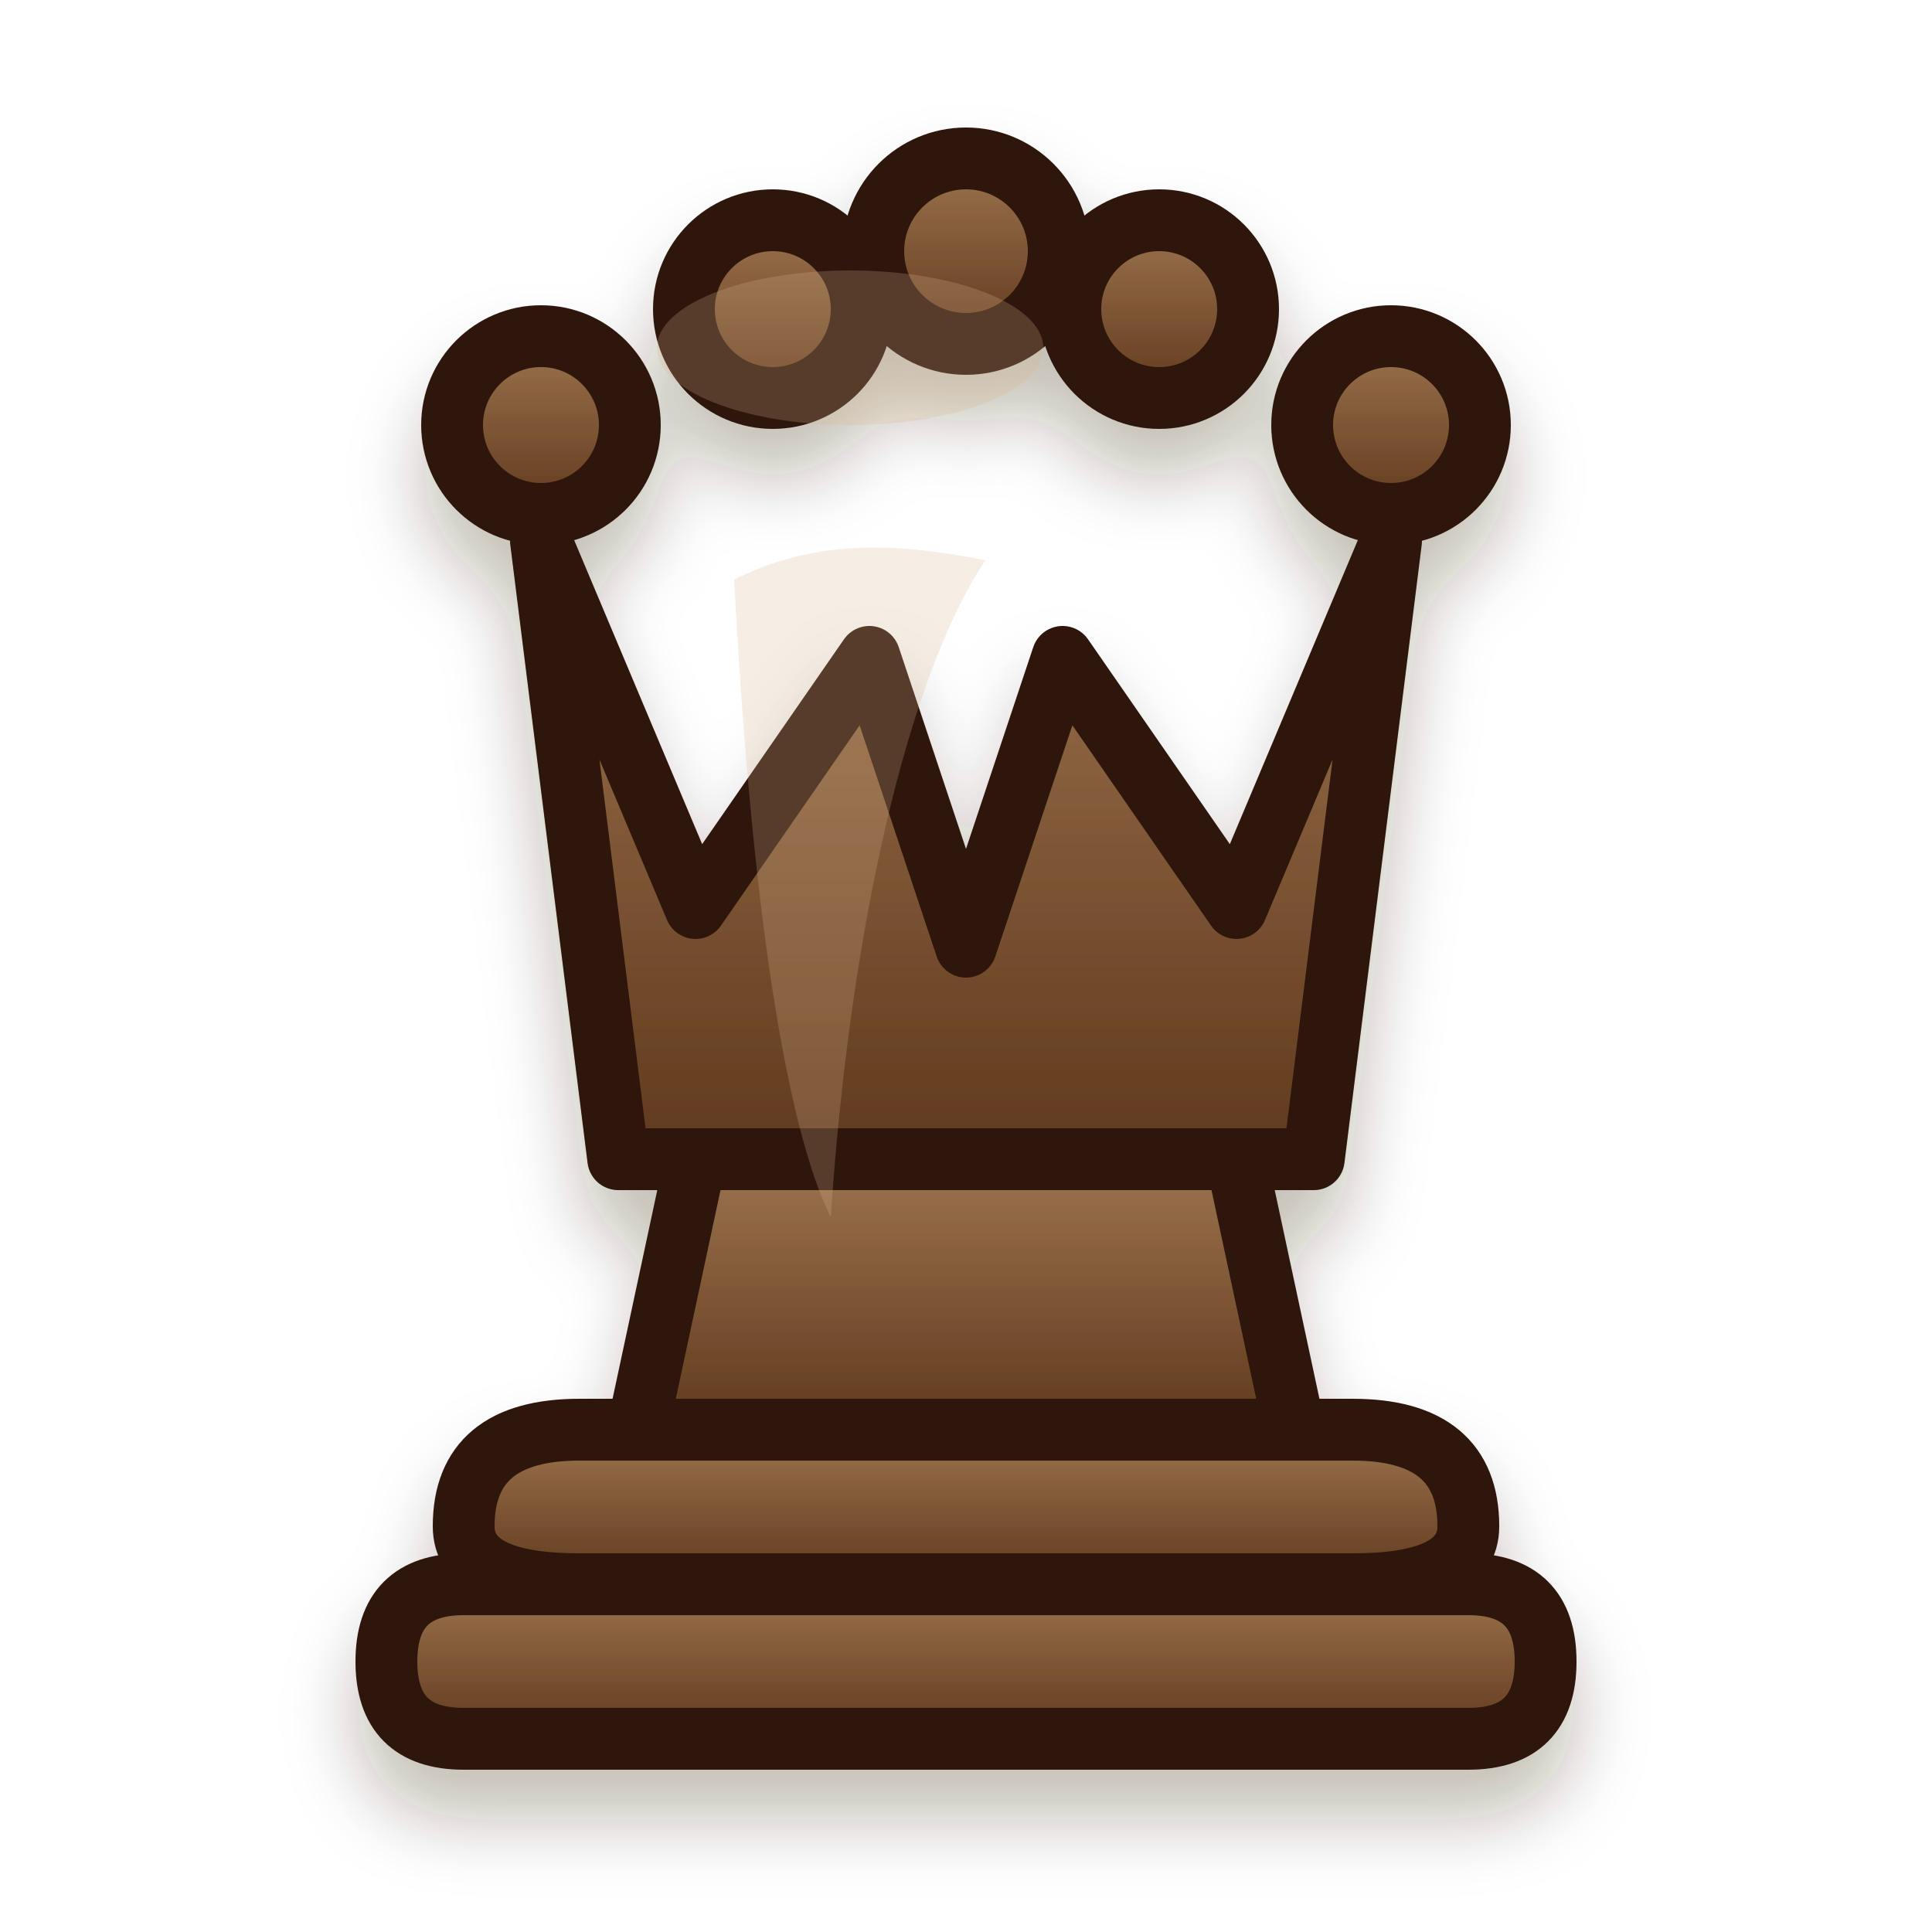
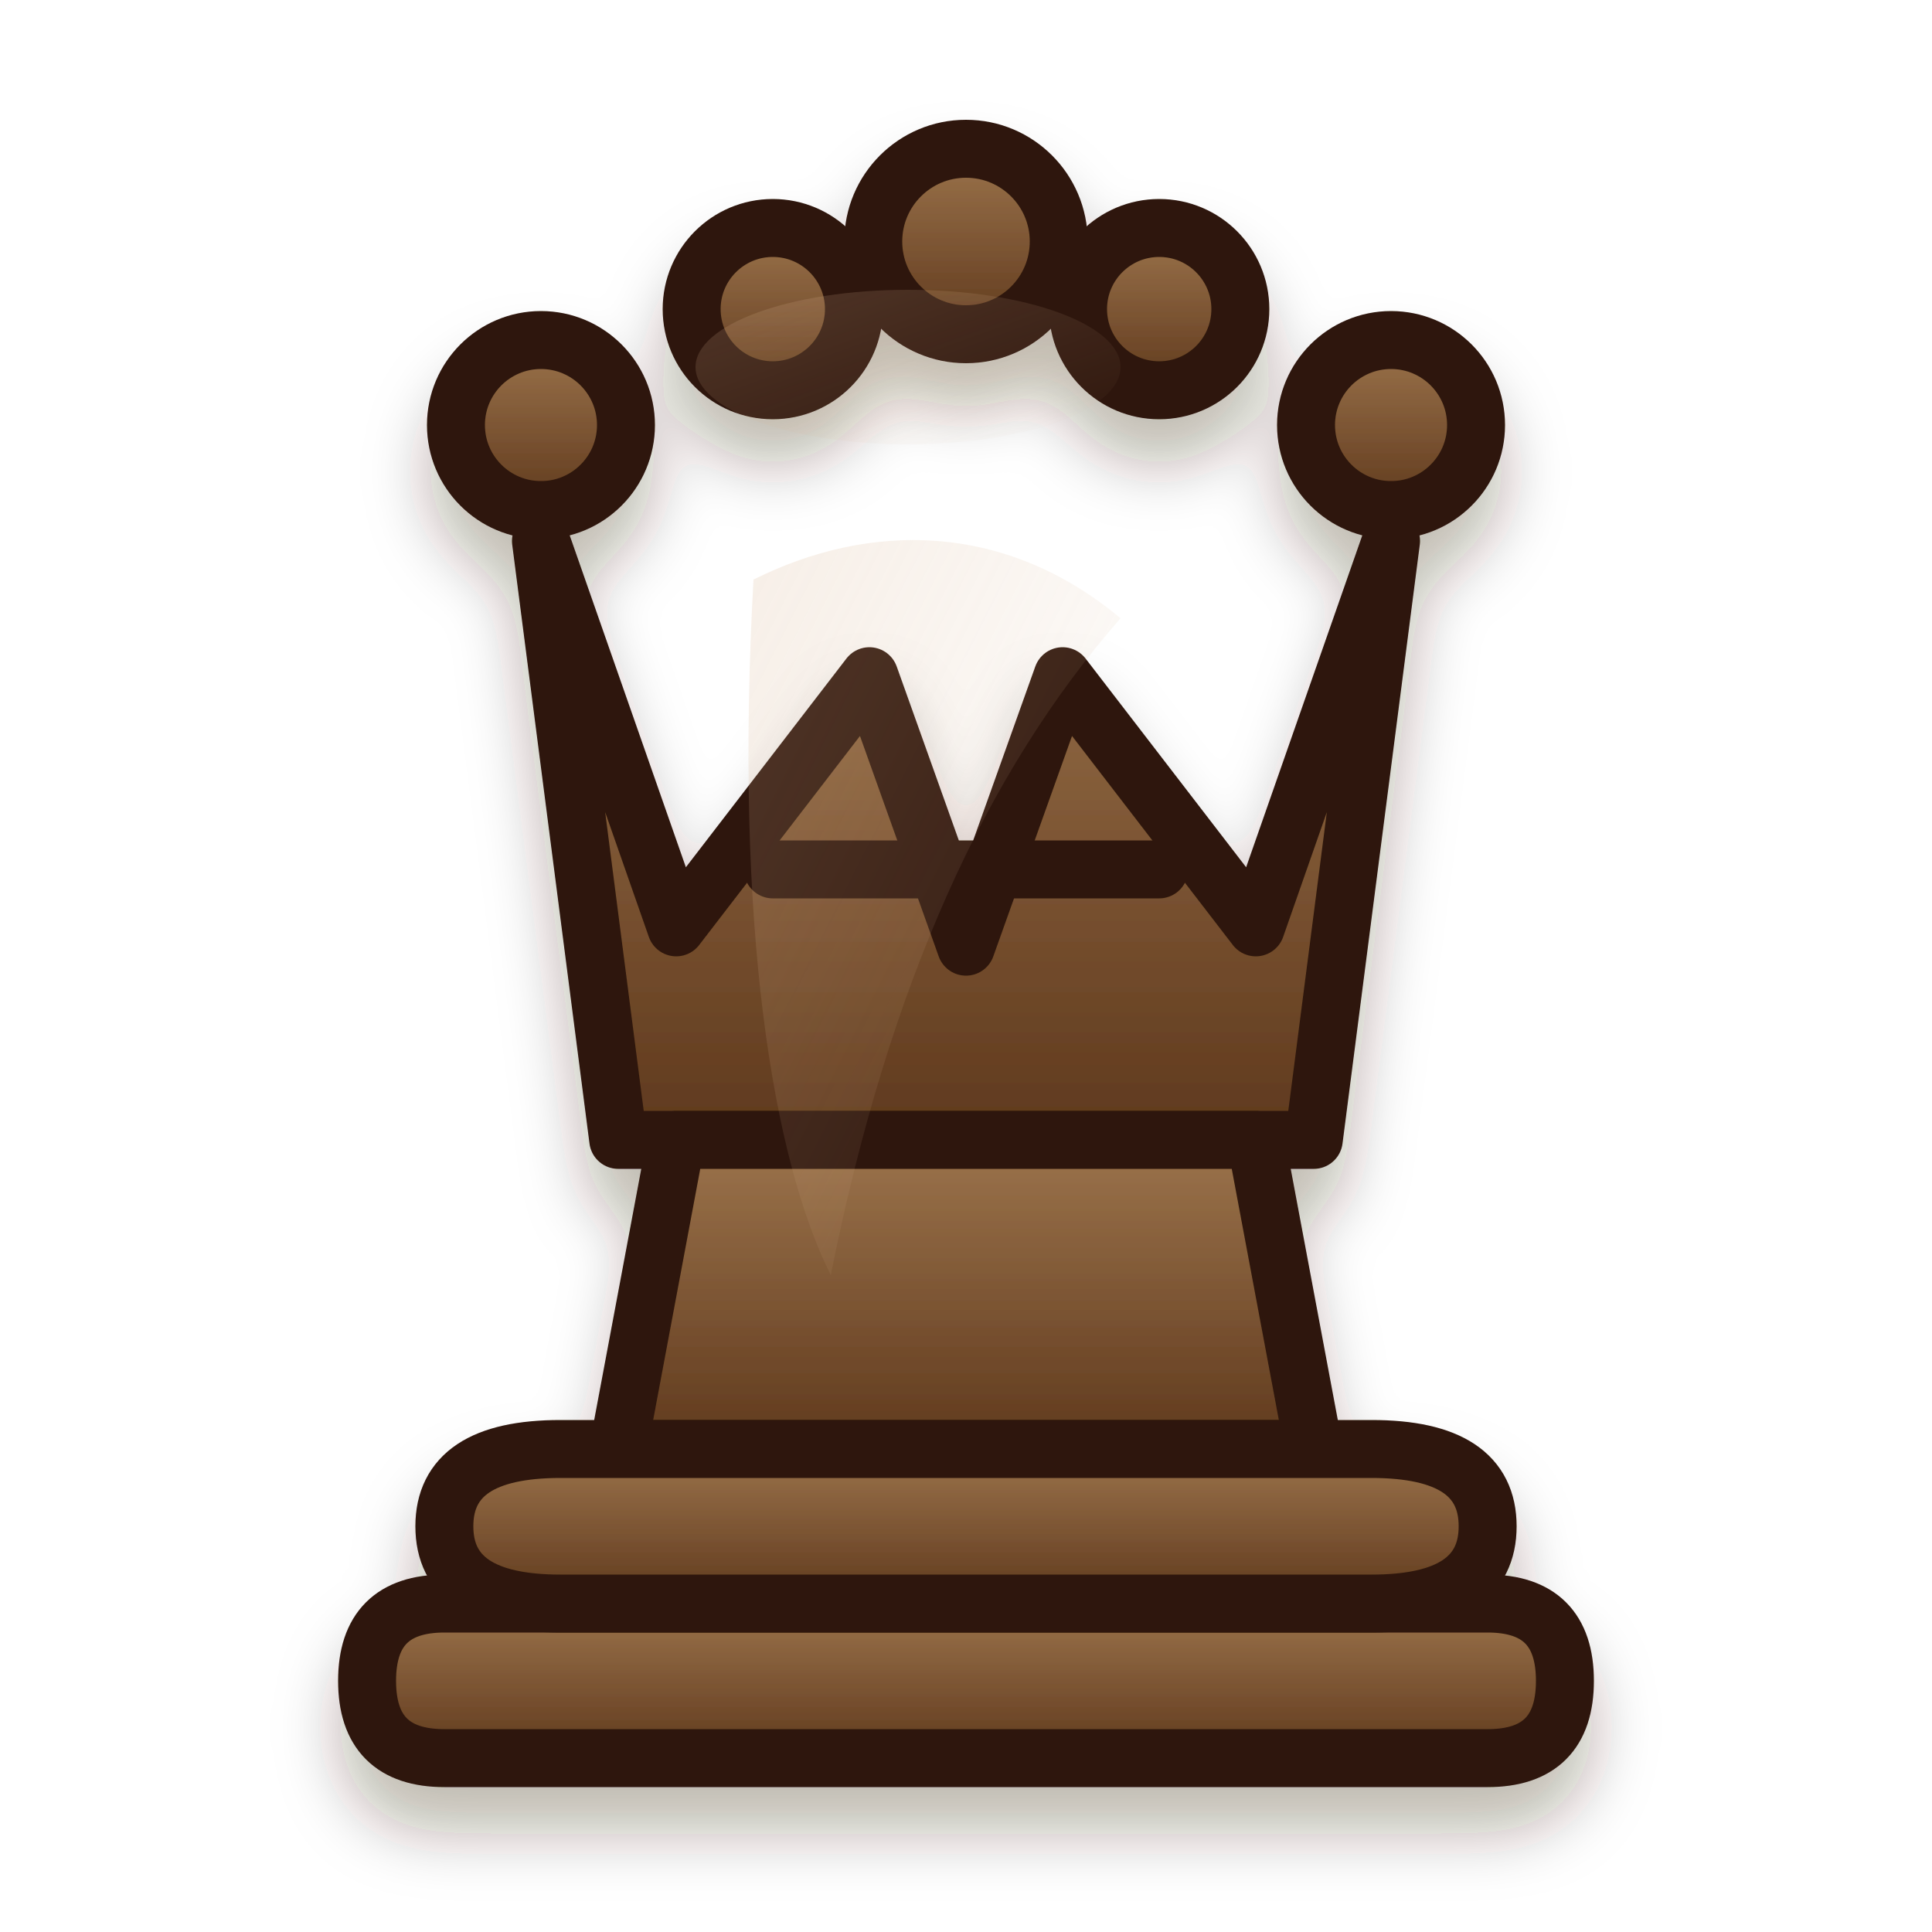
- <svg xmlns="http://www.w3.org/2000/svg" viewBox="0 0 100 100" role="img" aria-label="q">
+ <svg xmlns="http://www.w3.org/2000/svg" viewBox="0 0 100 100" aria-label="bq">
  <defs>
    <linearGradient id="g" x1="0" y1="0" x2="0" y2="1">
-       <stop offset="0%" stop-color="#9d744f" />
-       <stop offset="100%" stop-color="#60391d" />
+       <stop offset="0%" stop-color="#9c744c" />
+       <stop offset="100%" stop-color="#5f391d" />
    </linearGradient>
-     <filter id="shadow" x="-20%" y="-20%" width="140%" height="160%">
-       <feDropShadow dx="0" dy="2.6" stdDeviation="1.8" flood-color="rgba(45,23,11,.28)" />
+     <linearGradient id="g2" x1="0" y1="0" x2="1" y2="1">
+       <stop offset="0%" stop-color="#d8b28e" stop-opacity=".92" />
+       <stop offset="100%" stop-color="#d8b28e" stop-opacity="0" />
+     </linearGradient>
+     <filter id="s" x="-20%" y="-20%" width="140%" height="160%">
+       <feDropShadow dx="0" dy="2.4" stdDeviation="1.6" flood-color="rgba(45,22,11,.30)" />
    </filter>
  </defs>
-   <g filter="url(#shadow)" fill="url(#g)" stroke="#2d170b" stroke-width="3.2" stroke-linecap="round" stroke-linejoin="round">
-     <circle cx="28" cy="22" r="4.6" />
-     <circle cx="40" cy="16" r="4.6" />
-     <circle cx="50" cy="13" r="4.8" />
-     <circle cx="60" cy="16" r="4.6" />
-     <circle cx="72" cy="22" r="4.6" />
-     <path d="M28 28 L36 47 L45 34 L50 49 L55 34 L64 47 L72 28 L68 60 H32 Z" />
-     <path d="M36 60 H64 L67 74 H33 Z" />
-     <path d="M24 82 H76 Q80 82 80 86 Q80 90 76 90 H24 Q20 90 20 86 Q20 82 24 82 Z" />
-     <path d="M30 74 H70 Q76 74 76 79 Q76 82 70 82 H30 Q24 82 24 79 Q24 74 30 74 Z" />
+   <g filter="url(#s)" fill="url(#g)" stroke="#2e180b" stroke-width="3" stroke-linecap="round" stroke-linejoin="round">
+     <circle cx="28" cy="22" r="4.4" />
+     <circle cx="40" cy="16" r="4.2" />
+     <circle cx="50" cy="12.5" r="4.8" />
+     <circle cx="60" cy="16" r="4.2" />
+     <circle cx="72" cy="22" r="4.4" />
+     <path d="M28 28 L35 48 L45 35 L50 49 L55 35 L65 48 L72 28 L68 59 H32 Z" />
+     <path d="M35 59 H65 L68 75 H32 Z" />
+     <path d="M40 45 H60" fill="none" />
+     <path d="M23 83 H77 Q81 83 81 87 Q81 91 77 91 H23 Q19 91 19 87 Q19 83 23 83 Z" />
+     <path d="M29 75 H71 Q77 75 77 79 Q77 83 71 83 H29 Q23 83 23 79 Q23 75 29 75 Z" />
  </g>
-   <g opacity="0.24" fill="#d9b38d">
-     <ellipse cx="44" cy="18" rx="10" ry="4" />
-     <path d="M38 30 C42 28,46 28,51 29 C47 35,44 48,43 63 C41 59,39 49,38 30 Z" />
+   <g opacity=".23" fill="url(#g2)">
+     <ellipse cx="47" cy="19" rx="11" ry="4" />
+     <path d="M39 30 C45 27,52 27,58 32 C51 40,46 51,43 66 C40 60,38 48,39 30Z" />
  </g>
</svg>
